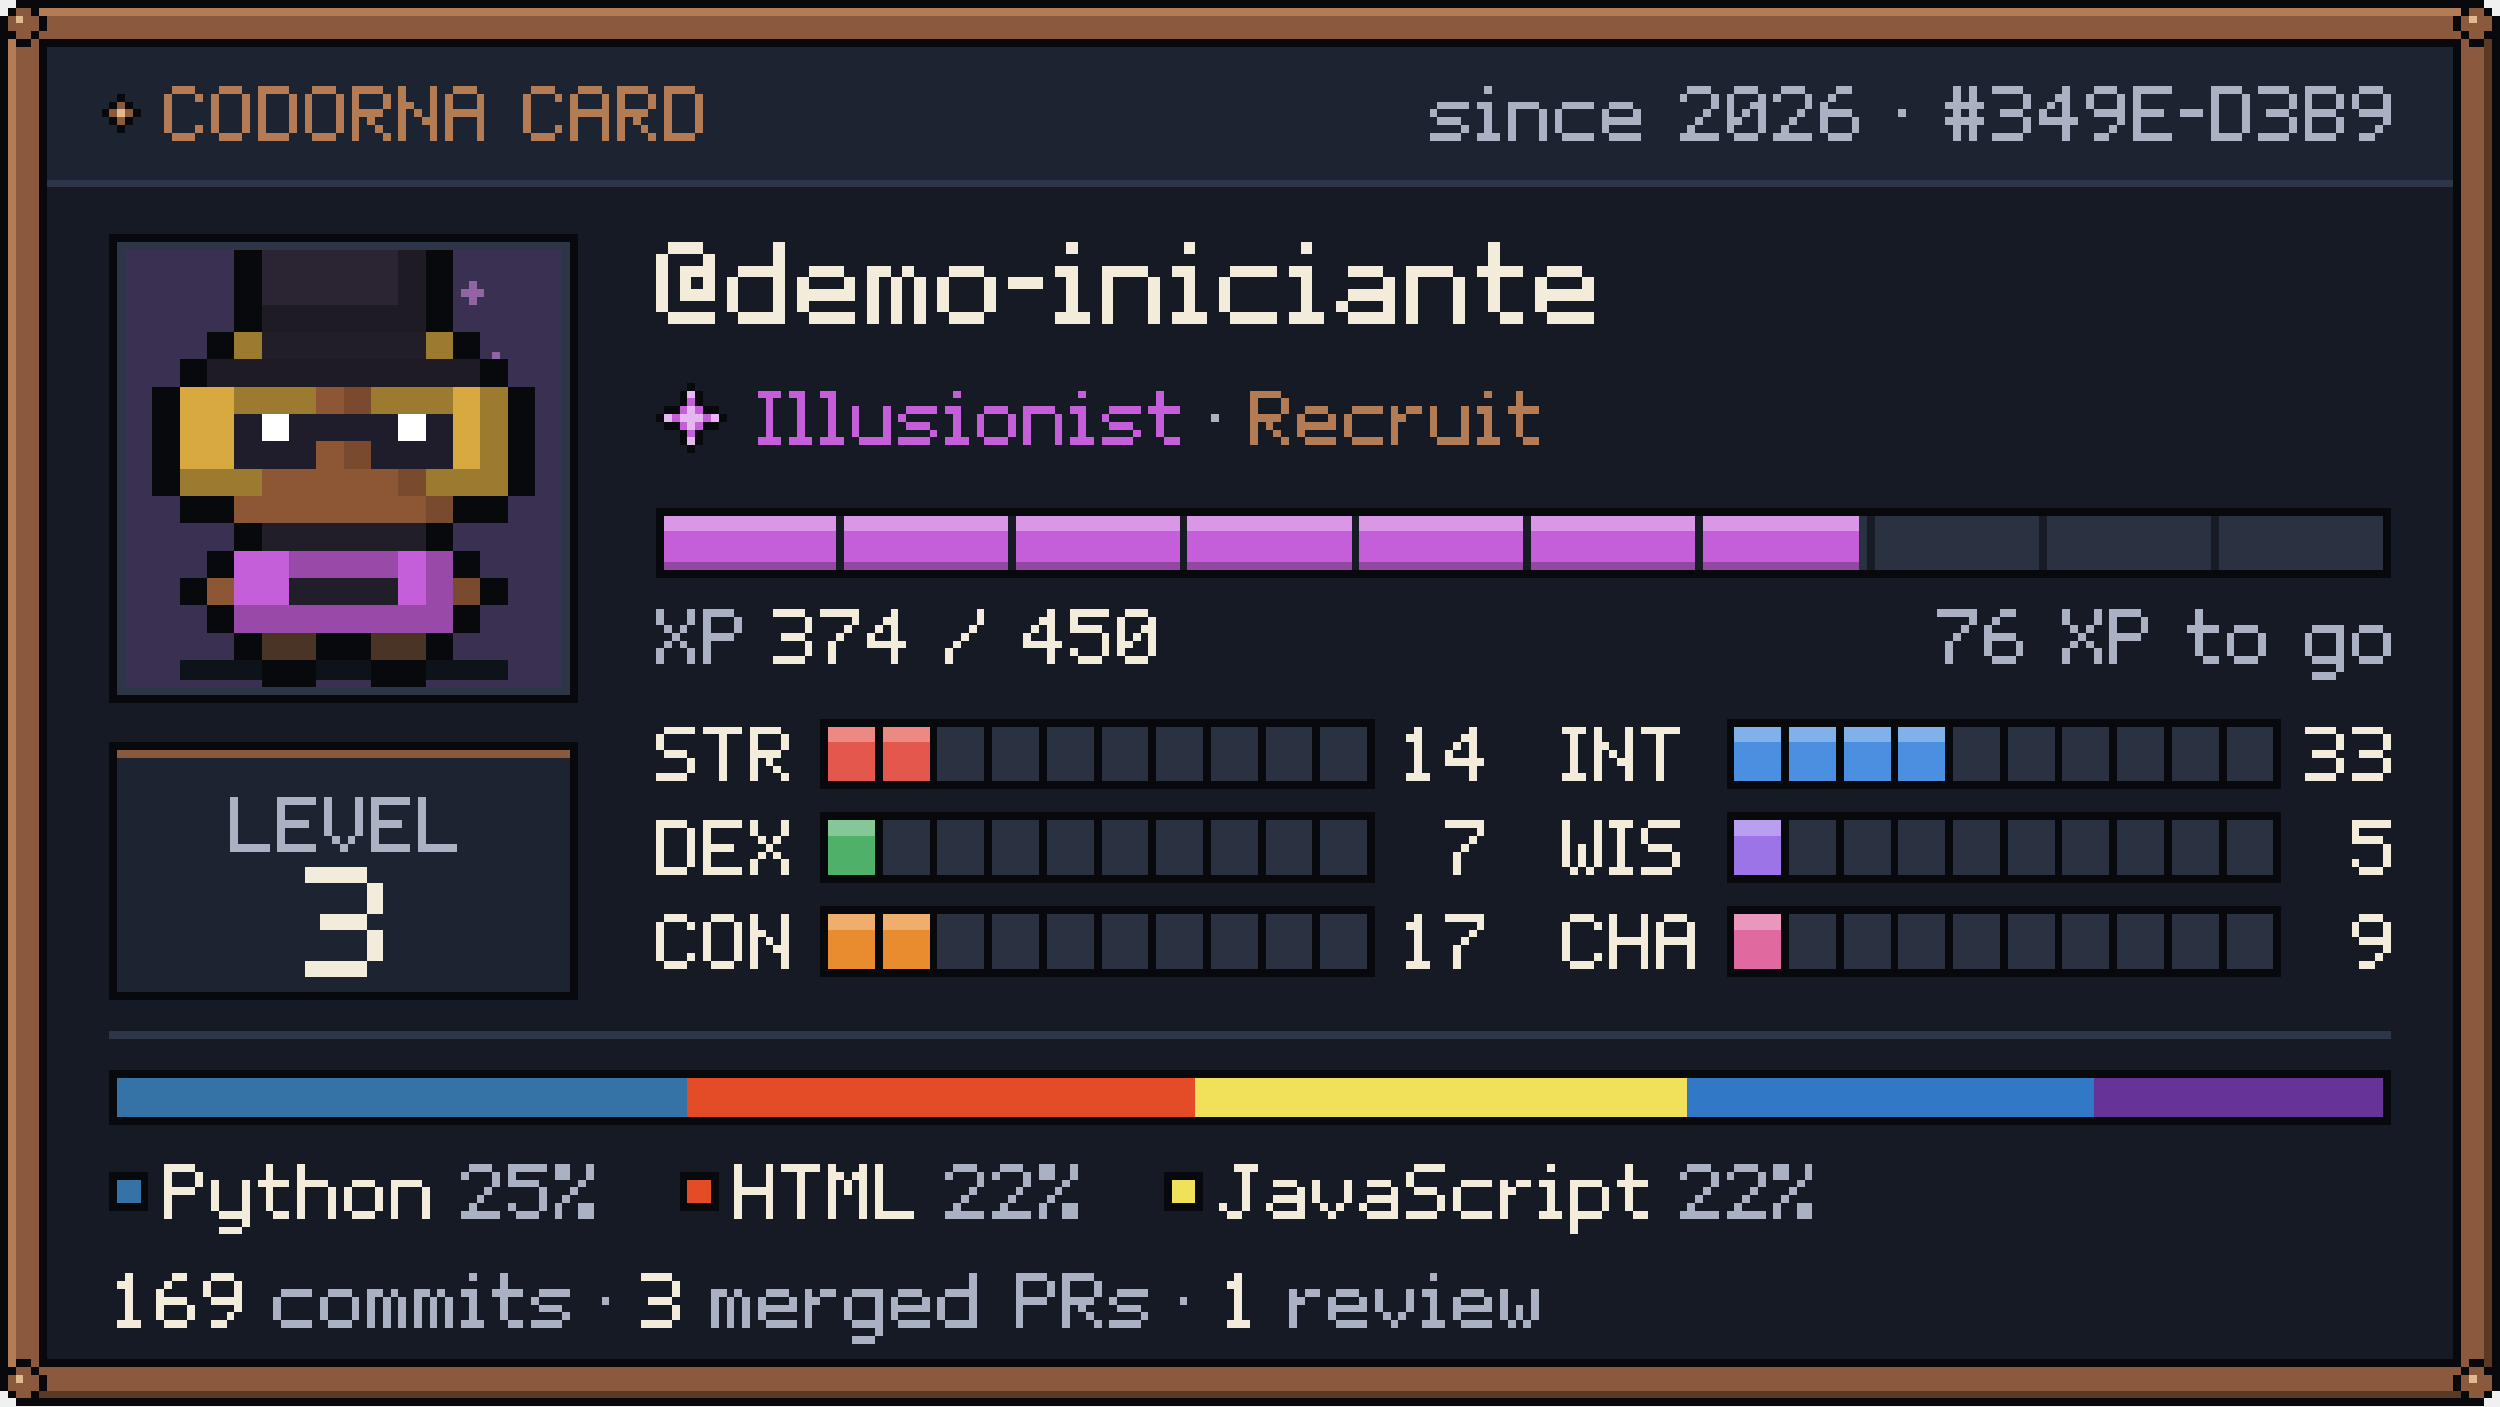
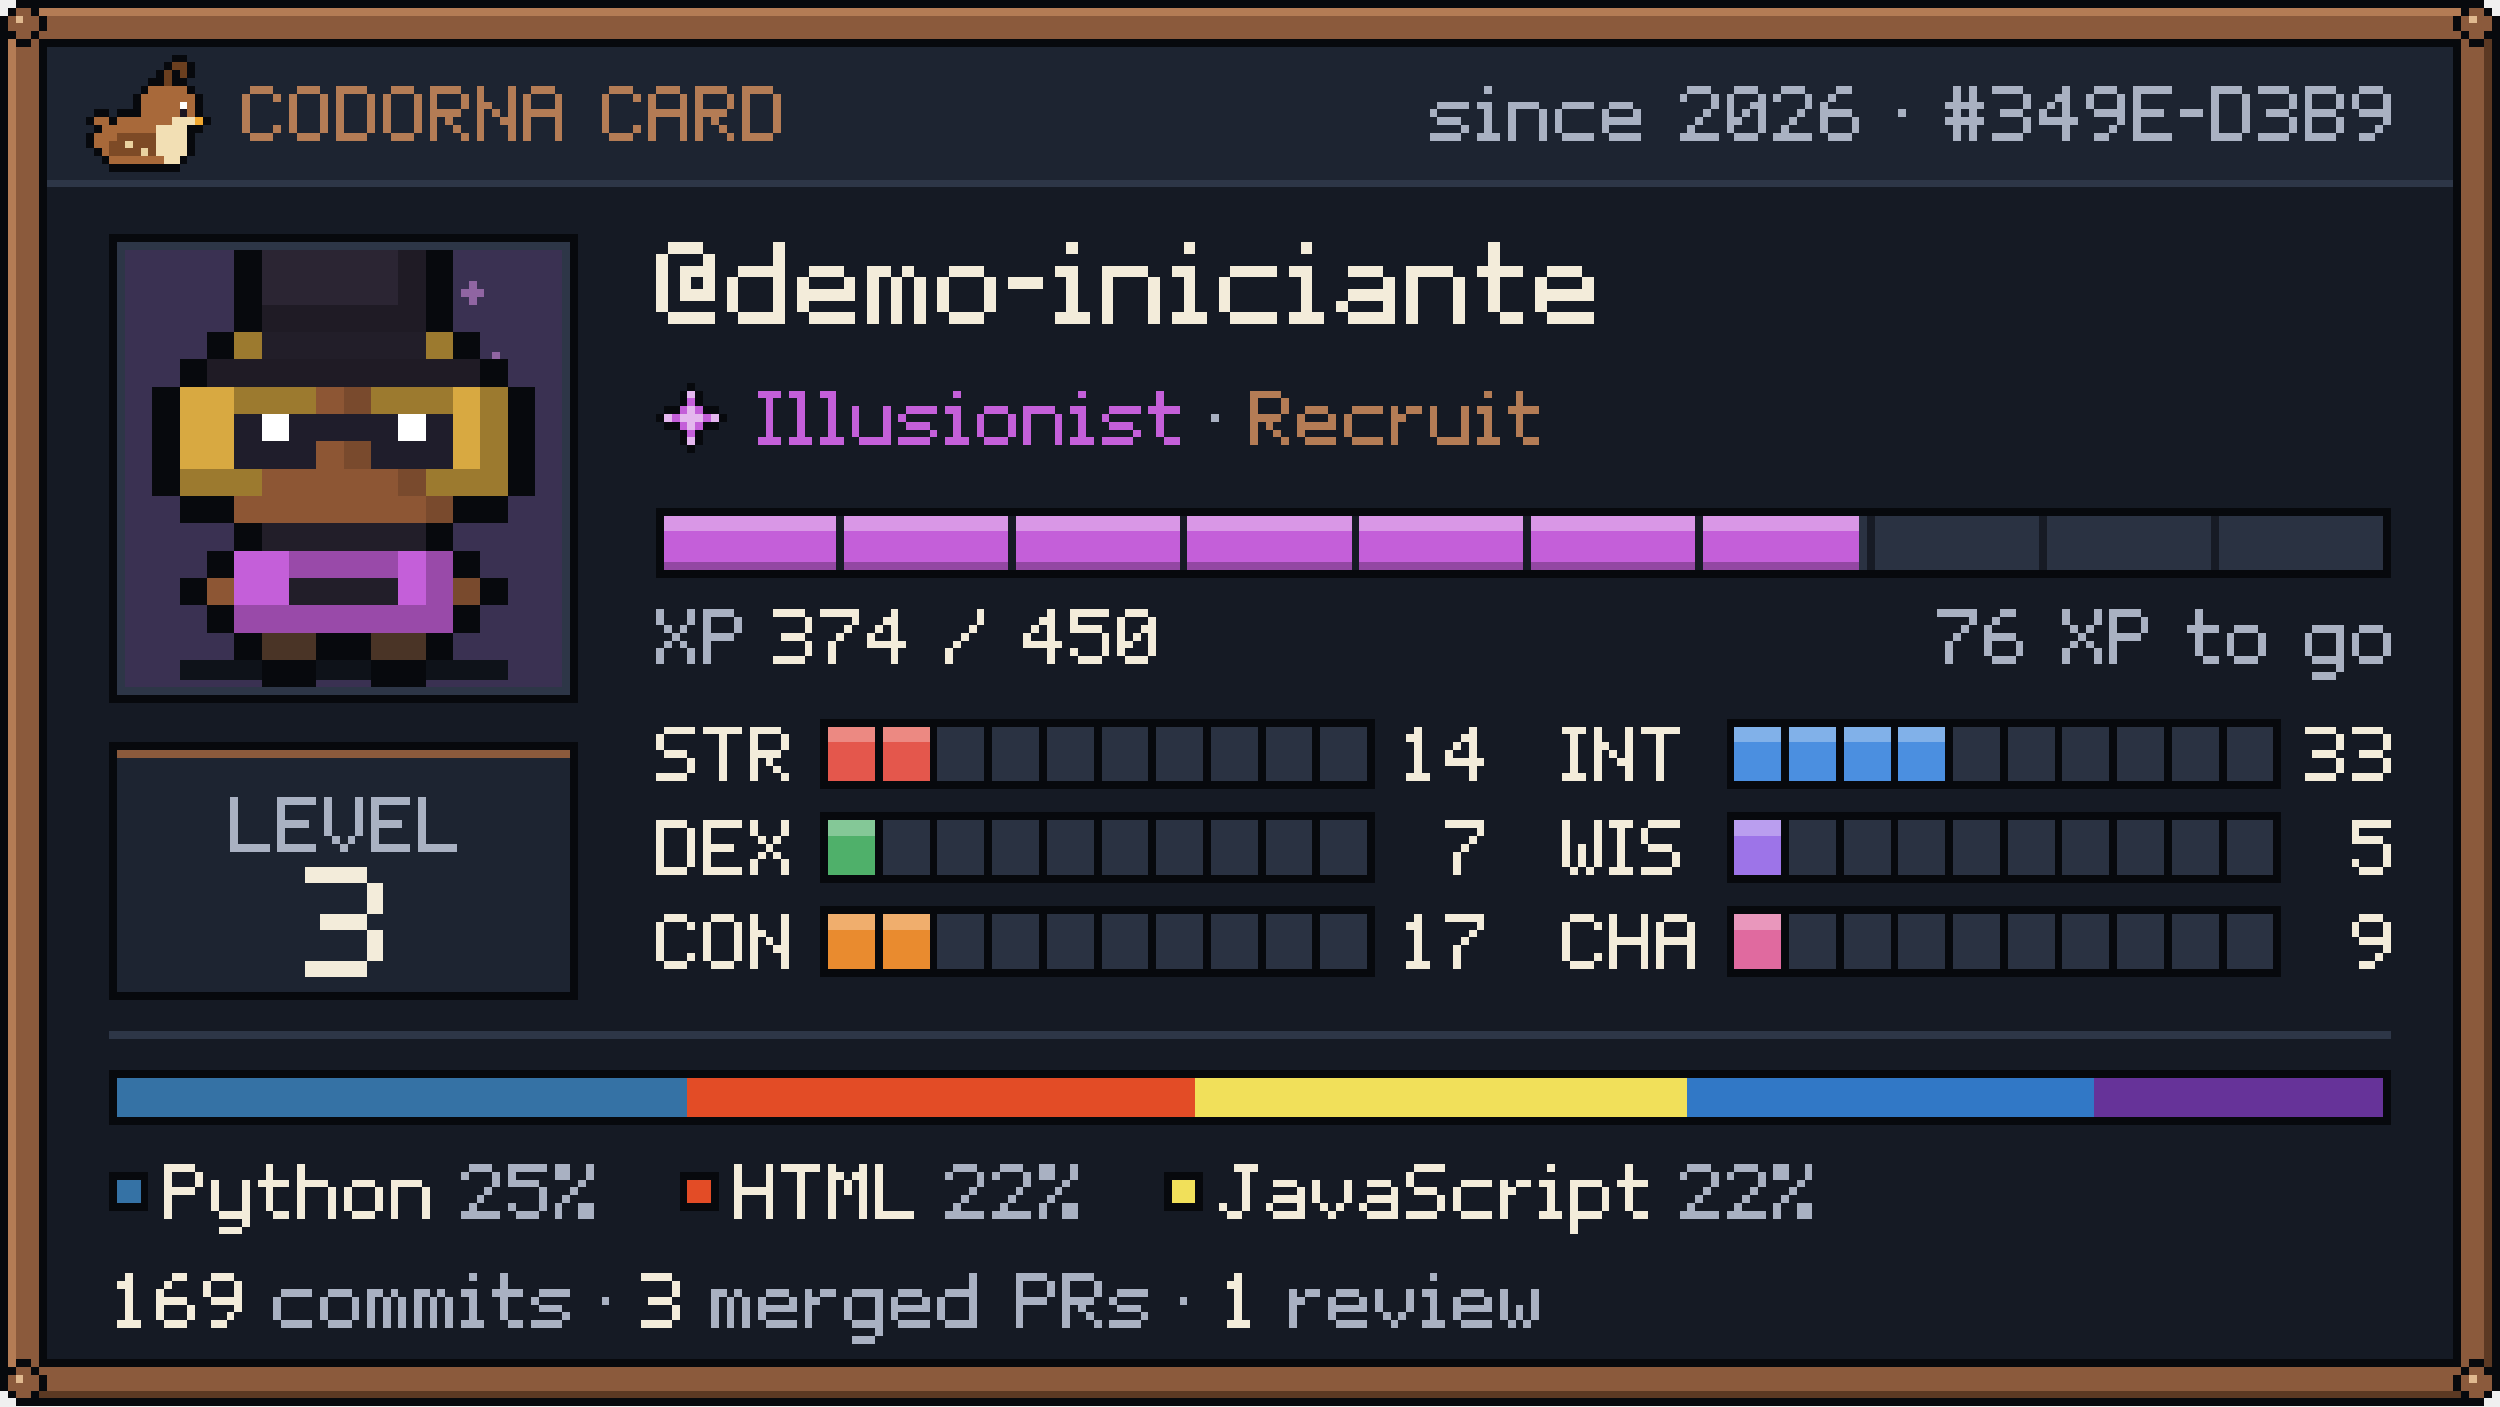
<svg xmlns="http://www.w3.org/2000/svg" width="640" height="360" viewBox="0 0 640 360" role="img" aria-labelledby="gc-title gc-desc" shape-rendering="crispEdges">
  <defs>
    <path id="g43" d="M1 0h3v1h-3zM0 1h1v5h-1zM4 1h1v1h-1zM4 5h1v1h-1zM1 6h3v1h-3z" />
    <path id="g4f" d="M1 0h3v1h-3zM0 1h1v5h-1zM4 1h1v5h-1zM1 6h3v1h-3z" />
    <path id="g44" d="M0 0h4v1h-4zM0 1h1v6h-1zM4 1h1v5h-1zM1 6h3v1h-3z" />
    <path id="g52" d="M0 0h4v1h-4zM0 1h1v6h-1zM4 1h1v2h-1zM1 3h3v1h-3zM2 4h1v1h-1zM3 5h1v1h-1zM4 6h1v1h-1z" />
    <path id="g4e" d="M0 0h1v7h-1zM4 0h1v7h-1zM1 2h1v1h-1zM2 3h1v1h-1zM3 4h1v1h-1z" />
    <path id="g41" d="M1 0h3v1h-3zM0 1h1v6h-1zM4 1h1v6h-1zM1 3h3v1h-3z" />
    <path id="g73" d="M1 2h4v1h-4zM0 3h1v1h-1zM1 4h3v1h-3zM4 5h1v1h-1zM0 6h4v1h-4z" />
    <path id="g69" d="M1 0h1v1h-1zM0 2h2v1h-2zM1 3h1v4h-1zM0 6h1v1h-1zM2 6h1v1h-1z" />
    <path id="g6e" d="M0 2h4v1h-4zM0 3h1v4h-1zM4 3h1v4h-1z" />
    <path id="g63" d="M1 2h4v1h-4zM0 3h1v3h-1zM1 6h4v1h-4z" />
    <path id="g65" d="M1 2h3v1h-3zM0 3h1v3h-1zM4 3h1v2h-1zM1 4h3v1h-3zM1 6h4v1h-4z" />
    <path id="g32" d="M1 0h3v1h-3zM0 1h1v1h-1zM4 1h1v2h-1zM3 3h1v1h-1zM2 4h1v1h-1zM1 5h1v2h-1zM0 6h1v1h-1zM2 6h3v1h-3z" />
    <path id="g30" d="M1 0h3v1h-3zM0 1h1v5h-1zM4 1h1v5h-1zM3 2h1v1h-1zM2 3h1v1h-1zM1 4h1v1h-1zM1 6h3v1h-3z" />
    <path id="g36" d="M2 0h2v1h-2zM1 1h1v1h-1zM0 2h1v4h-1zM1 3h3v1h-3zM4 4h1v2h-1zM1 6h3v1h-3z" />
    <path id="gb7" d="M0 3h1v1h-1z" />
    <path id="g23" d="M1 0h1v7h-1zM3 0h1v7h-1zM0 2h1v1h-1zM2 2h1v1h-1zM4 2h1v1h-1zM0 4h1v1h-1zM2 4h1v1h-1zM4 4h1v1h-1z" />
    <path id="g33" d="M0 0h4v1h-4zM4 1h1v2h-1zM1 3h3v1h-3zM4 4h1v2h-1zM0 6h4v1h-4z" />
    <path id="g34" d="M3 0h1v7h-1zM2 1h1v1h-1zM1 2h1v1h-1zM0 3h1v2h-1zM1 4h2v1h-2zM4 4h1v1h-1z" />
    <path id="g39" d="M1 0h3v1h-3zM0 1h1v2h-1zM4 1h1v4h-1zM1 3h3v1h-3zM3 5h1v1h-1zM1 6h2v1h-2z" />
    <path id="g45" d="M0 0h5v1h-5zM0 1h1v6h-1zM1 3h3v1h-3zM1 6h4v1h-4z" />
    <path id="g2d" d="M0 3h3v1h-3z" />
    <path id="g42" d="M0 0h4v1h-4zM0 1h1v6h-1zM4 1h1v2h-1zM1 3h3v1h-3zM4 4h1v2h-1zM1 6h3v1h-3z" />
    <path id="g4c" d="M0 0h1v7h-1zM1 6h4v1h-4z" />
    <path id="g56" d="M0 0h1v5h-1zM4 0h1v5h-1zM1 5h1v1h-1zM3 5h1v1h-1zM2 6h1v1h-1z" />
    <path id="g40" d="M1 0h3v1h-3zM0 1h1v5h-1zM4 1h1v4h-1zM2 2h2v1h-2zM2 3h1v2h-1zM3 4h1v1h-1zM1 6h4v1h-4z" />
    <path id="g64" d="M4 0h1v7h-1zM1 2h3v1h-3zM0 3h1v3h-1zM1 6h3v1h-3z" />
    <path id="g6d" d="M0 2h2v1h-2zM3 2h1v1h-1zM0 3h1v4h-1zM2 3h1v4h-1zM4 3h1v4h-1z" />
    <path id="g6f" d="M1 2h3v1h-3zM0 3h1v3h-1zM4 3h1v3h-1zM1 6h3v1h-3z" />
    <path id="g61" d="M1 2h3v1h-3zM4 3h1v4h-1zM1 4h3v1h-3zM0 5h1v1h-1zM1 6h3v1h-3z" />
    <path id="g74" d="M1 0h1v6h-1zM0 2h1v1h-1zM2 2h2v1h-2zM2 6h2v1h-2z" />
    <path id="g49" d="M0 0h3v1h-3zM1 1h1v6h-1zM0 6h1v1h-1zM2 6h1v1h-1z" />
    <path id="g6c" d="M0 0h2v1h-2zM1 1h1v6h-1zM0 6h1v1h-1zM2 6h1v1h-1z" />
    <path id="g75" d="M0 2h1v4h-1zM4 2h1v5h-1zM1 6h3v1h-3z" />
    <path id="g72" d="M0 2h1v5h-1zM2 2h2v1h-2zM1 3h1v1h-1z" />
    <path id="g58" d="M0 0h1v2h-1zM4 0h1v2h-1zM1 2h1v1h-1zM3 2h1v1h-1zM2 3h1v1h-1zM1 4h1v1h-1zM3 4h1v1h-1zM0 5h1v2h-1zM4 5h1v2h-1z" />
    <path id="g50" d="M0 0h4v1h-4zM0 1h1v6h-1zM4 1h1v2h-1zM1 3h3v1h-3z" />
    <path id="g37" d="M0 0h5v1h-5zM4 1h1v1h-1zM3 2h1v1h-1zM2 3h1v1h-1zM1 4h1v3h-1z" />
    <path id="g2f" d="M4 0h1v2h-1zM3 2h1v1h-1zM2 3h1v1h-1zM1 4h1v1h-1zM0 5h1v2h-1z" />
    <path id="g35" d="M0 0h5v1h-5zM0 1h1v2h-1zM1 2h3v1h-3zM4 3h1v3h-1zM0 5h1v1h-1zM1 6h3v1h-3z" />
    <path id="g67" d="M1 2h4v1h-4zM0 3h1v3h-1zM4 3h1v5h-1zM1 6h3v1h-3zM1 8h3v1h-3z" />
    <path id="g53" d="M1 0h4v1h-4zM0 1h1v2h-1zM1 3h3v1h-3zM4 4h1v2h-1zM0 6h4v1h-4z" />
    <path id="g54" d="M0 0h5v1h-5zM2 1h1v6h-1z" />
    <path id="g31" d="M2 0h1v7h-1zM1 1h1v1h-1zM1 6h1v1h-1zM3 6h1v1h-1z" />
    <path id="g57" d="M0 0h1v6h-1zM4 0h1v6h-1zM2 3h1v3h-1zM1 6h1v1h-1zM3 6h1v1h-1z" />
    <path id="g48" d="M0 0h1v7h-1zM4 0h1v7h-1zM1 3h3v1h-3z" />
    <path id="g79" d="M0 2h1v4h-1zM4 2h1v6h-1zM1 6h3v1h-3zM1 8h3v1h-3z" />
    <path id="g68" d="M0 0h1v7h-1zM1 2h3v1h-3zM4 3h1v4h-1z" />
    <path id="g25" d="M0 0h2v2h-2zM4 0h1v2h-1zM3 2h1v1h-1zM2 3h1v1h-1zM1 4h1v1h-1zM0 5h1v2h-1zM3 5h2v2h-2z" />
    <path id="g4d" d="M0 0h1v7h-1zM4 0h1v7h-1zM1 1h1v1h-1zM3 1h1v1h-1zM2 2h1v2h-1z" />
    <path id="g4a" d="M2 0h3v1h-3zM3 1h1v5h-1zM0 5h1v1h-1zM1 6h2v1h-2z" />
    <path id="g76" d="M0 2h1v3h-1zM4 2h1v3h-1zM1 5h1v1h-1zM3 5h1v1h-1zM2 6h1v1h-1z" />
    <path id="g70" d="M0 2h4v1h-4zM0 3h1v6h-1zM4 3h1v3h-1zM1 6h3v1h-3z" />
    <path id="g77" d="M0 2h1v4h-1zM4 2h1v4h-1zM2 4h1v2h-1zM1 6h1v1h-1zM3 6h1v1h-1z" />
  </defs>
  <path fill="#07090d" d="M4 0h632v2h2v2h2v352h-2v2h-2v2h-632v-2h-2v-2h-2v-352h2v-2h2z" />
  <path fill="#8b5a3c" d="M6 2h628v2h2v2h2v348h-2v2h-2v2h-628v-2h-2v-2h-2v-348h2v-2h2z" />
  <rect x="8" y="2" width="624" height="2" fill="#b47c55" />
  <rect x="2" y="8" width="2" height="344" fill="#b47c55" />
  <rect x="8" y="356" width="624" height="2" fill="#5c3923" />
  <rect x="636" y="8" width="2" height="344" fill="#5c3923" />
  <rect x="10" y="10" width="620" height="340" fill="#07090d" />
  <rect x="12" y="12" width="616" height="336" fill="#151a24" />
  <path fill="#07090d" d="M4 0h4v2h-4zM2 2h2v2h-2zM8 2h2v2h-2zM0 4h2v4h-2zM10 4h2v4h-2zM2 8h2v2h-2zM8 8h2v2h-2zM4 10h4v2h-4z" />
  <path fill="#8b5a3c" d="M4 2h4v2h-4zM2 4h2v4h-2zM6 4h4v4h-4zM4 6h2v4h-2zM6 8h2v2h-2z" />
  <path fill="#e0b98f" d="M4 4h2v2h-2z" />
  <path fill="#07090d" d="M632 0h4v2h-4zM630 2h2v2h-2zM636 2h2v2h-2zM628 4h2v4h-2zM638 4h2v4h-2zM630 8h2v2h-2zM636 8h2v2h-2zM632 10h4v2h-4z" />
  <path fill="#8b5a3c" d="M632 2h4v2h-4zM630 4h2v4h-2zM634 4h4v4h-4zM632 6h2v4h-2zM634 8h2v2h-2z" />
  <path fill="#e0b98f" d="M632 4h2v2h-2z" />
  <path fill="#07090d" d="M4 348h4v2h-4zM2 350h2v2h-2zM8 350h2v2h-2zM0 352h2v4h-2zM10 352h2v4h-2zM2 356h2v2h-2zM8 356h2v2h-2zM4 358h4v2h-4z" />
  <path fill="#8b5a3c" d="M4 350h4v2h-4zM2 352h2v4h-2zM6 352h4v4h-4zM4 354h2v4h-2zM6 356h2v2h-2z" />
  <path fill="#e0b98f" d="M4 352h2v2h-2z" />
  <path fill="#07090d" d="M632 348h4v2h-4zM630 350h2v2h-2zM636 350h2v2h-2zM628 352h2v4h-2zM638 352h2v4h-2zM630 356h2v2h-2zM636 356h2v2h-2zM632 358h4v2h-4z" />
  <path fill="#8b5a3c" d="M632 350h4v2h-4zM630 352h2v4h-2zM634 352h4v4h-4zM632 354h2v4h-2zM634 356h2v2h-2z" />
  <path fill="#e0b98f" d="M632 352h2v2h-2z" />
  <rect x="12" y="12" width="616" height="34" fill="#1d2431" />
  <rect x="12" y="46" width="616" height="2" fill="#2d3647" />
-   <path fill="#07090d" d="M30 24h2v2h-2zM28 26h2v2h-2zM32 26h2v2h-2zM26 28h2v2h-2zM34 28h2v2h-2zM28 30h2v2h-2zM32 30h2v2h-2zM30 32h2v2h-2z" />
-   <path fill="#8b5a3c" d="M30 26h2v2h-2zM28 28h2v2h-2zM32 28h2v2h-2zM30 30h2v2h-2z" />
-   <path fill="#e0b98f" d="M30 28h2v2h-2z" />
-   <g fill="#b47c55" transform="translate(42 22) scale(2)">
+   <path fill="#07090d" d="M44 14h4v2h-4zM42 16h2v2h-2zM48 16h2v4h-2zM40 18h2v4h-2zM44 18h2v4h-2zM38 20h2v2h-2zM46 20h2v2h-2zM36 22h2v2h-2zM48 22h2v2h-2zM34 24h2v6h-2zM50 24h2v6h-2zM24 28h4v2h-4zM30 28h4v2h-4zM22 30h2v2h-2zM28 30h2v2h-2zM52 30h2v2h-2zM24 32h2v2h-2zM48 32h4v2h-4zM22 34h2v4h-2zM48 34h2v6h-2zM24 38h2v2h-2zM26 40h2v2h-2zM46 40h2v2h-2zM28 42h18v2h-18z" />
+   <path fill="#a8693a" d="M38 22h10v4h-10zM36 24h2v10h-2zM48 24h2v6h-2zM38 26h8v4h-8zM24 30h4v2h-4zM30 30h6v4h-6zM38 30h6v2h-6zM26 32h4v4h-4zM38 32h2v2h-2zM24 34h2v4h-2zM26 36h2v4h-2zM28 40h14v2h-14z" />
+   <path fill="#7d4a26" d="M30 34h10v2h-10zM28 36h4v4h-4zM34 36h6v2h-6zM32 38h4v2h-4zM38 38h2v2h-2z" />
+   <path fill="#f2dfb4" d="M44 30h6v2h-6zM40 32h8v8h-8zM42 40h4v2h-4z" />
+   <path fill="#ead2a0" d="M32 36h2v2h-2zM36 38h2v2h-2z" />
+   <path fill="#1b1420" d="M46 28h2v2h-2z" />
+   <path fill="#ffffff" d="M46 26h2v2h-2z" />
+   <path fill="#f0a830" d="M50 30h2v2h-2z" />
+   <path fill="#6b3f1f" d="M44 16h4v2h-4zM42 18h2v4h-2zM46 18h2v2h-2z" />
+   <g fill="#b47c55" transform="translate(62 22) scale(2)">
    <use href="#g43" />
    <use href="#g4f" x="6" />
    <use href="#g44" x="12" />
    <use href="#g4f" x="18" />
    <use href="#g52" x="24" />
    <use href="#g4e" x="30" />
    <use href="#g41" x="36" />
    <use href="#g43" x="46" />
    <use href="#g41" x="52" />
    <use href="#g52" x="58" />
    <use href="#g44" x="64" />
  </g>
  <g fill="#a9b1c2" transform="translate(366 22) scale(2)">
    <use href="#g73" />
    <use href="#g69" x="6" />
    <use href="#g6e" x="10" />
    <use href="#g63" x="16" />
    <use href="#g65" x="22" />
    <use href="#g32" x="32" />
    <use href="#g30" x="38" />
    <use href="#g32" x="44" />
    <use href="#g36" x="50" />
    <use href="#gb7" x="60" />
    <use href="#g23" x="66" />
    <use href="#g33" x="72" />
    <use href="#g34" x="78" />
    <use href="#g39" x="84" />
    <use href="#g45" x="90" />
    <use href="#g2d" x="96" />
    <use href="#g44" x="100" />
    <use href="#g33" x="106" />
    <use href="#g42" x="112" />
    <use href="#g39" x="118" />
  </g>
  <rect x="28" y="60" width="120" height="120" fill="#07090d" />
  <rect x="30" y="62" width="116" height="116" fill="#2d3647" />
  <rect x="32" y="64" width="112" height="112" fill="#3a3152" />
  <path fill="#9065a2" d="M56 112h2v6h-2zM54 114h6v2h-6zM126 90h2v6h-2zM124 92h6v2h-6zM56 126h2v6h-2zM54 128h6v2h-6zM58 110h2v6h-2zM56 112h6v2h-6zM120 72h2v6h-2zM118 74h6v2h-6z" />
  <rect x="46" y="169" width="84" height="5" fill="#0e1219" />
  <path fill="#07090d" d="M60 64h7v21h-7zM109 64h7v21h-7zM53 85h7v7h-7zM116 85h7v7h-7zM46 92h7v7h-7zM123 92h7v7h-7zM39 99h7v28h-7zM130 99h7v28h-7zM46 127h14v7h-14zM116 127h14v7h-14zM60 134h7v7h-7zM109 134h7v7h-7zM53 141h7v7h-7zM116 141h7v7h-7zM46 148h7v7h-7zM123 148h7v7h-7zM53 155h7v7h-7zM116 155h7v7h-7zM60 162h7v7h-7zM81 162h14v7h-14zM109 162h7v7h-7zM67 169h14v7h-14zM95 169h14v7h-14z" />
  <path fill="#2b2533" d="M67 64h35v14h-35z" />
  <path fill="#1f1b25" d="M102 64h7v21h-7zM67 78h35v7h-35zM53 92h70v7h-70z" />
  <path fill="#9c7a2f" d="M60 85h7v7h-7zM109 85h7v7h-7zM60 99h21v7h-21zM95 99h21v7h-21zM123 99h7v28h-7zM46 120h21v7h-21zM109 120h14v7h-14z" />
  <path fill="#221e29" d="M67 85h42v7h-42zM67 134h42v7h-42zM74 148h28v7h-28z" />
  <path fill="#d8a941" d="M46 99h14v21h-14zM116 99h7v21h-7z" />
  <path fill="#8d5634" d="M81 99h7v7h-7zM81 113h7v21h-7zM67 120h14v14h-14zM88 120h14v14h-14zM60 127h7v7h-7zM102 127h7v7h-7zM53 148h7v7h-7z" />
  <path fill="#794a2d" d="M88 99h7v7h-7zM88 113h7v7h-7zM102 120h7v7h-7zM109 127h7v7h-7zM116 148h7v7h-7z" />
  <path fill="#1f1d2b" d="M60 106h7v14h-7zM74 106h28v7h-28zM109 106h7v14h-7zM67 113h14v7h-14zM95 113h14v7h-14z" />
  <path fill="#ffffff" d="M67 106h7v7h-7zM102 106h7v7h-7z" />
  <path fill="#c45fd9" d="M60 141h14v14h-14zM102 141h7v14h-7z" />
  <path fill="#994aa9" d="M74 141h28v7h-28zM109 141h7v21h-7zM60 155h49v7h-49z" />
  <path fill="#4a3426" d="M67 162h14v7h-14zM95 162h14v7h-14z" />
  <rect x="28" y="190" width="120" height="66" fill="#07090d" />
  <rect x="30" y="192" width="116" height="62" fill="#1d2431" />
  <rect x="30" y="192" width="116" height="2" fill="#8b5a3c" />
  <g fill="#a9b1c2" transform="translate(59 204) scale(2)">
    <use href="#g4c" />
    <use href="#g45" x="6" />
    <use href="#g56" x="12" />
    <use href="#g45" x="18" />
    <use href="#g4c" x="24" />
  </g>
  <g fill="#f3ecda" transform="translate(78 222) scale(4)">
    <use href="#g33" />
  </g>
  <g fill="#f3ecda" transform="translate(168 62) scale(3)">
    <use href="#g40" />
    <use href="#g64" x="6" />
    <use href="#g65" x="12" />
    <use href="#g6d" x="18" />
    <use href="#g6f" x="24" />
    <use href="#g2d" x="30" />
    <use href="#g69" x="34" />
    <use href="#g6e" x="38" />
    <use href="#g69" x="44" />
    <use href="#g63" x="48" />
    <use href="#g69" x="54" />
    <use href="#g61" x="58" />
    <use href="#g6e" x="64" />
    <use href="#g74" x="70" />
    <use href="#g65" x="75" />
  </g>
  <path fill="#07090d" d="M176 98h2v2h-2zM174 100h2v4h-2zM178 100h2v4h-2zM170 104h4v2h-4zM180 104h4v2h-4zM168 106h2v2h-2zM184 106h2v2h-2zM170 108h4v2h-4zM180 108h4v2h-4zM174 110h2v4h-2zM178 110h2v4h-2zM176 114h2v2h-2z" />
  <path fill="#c45fd9" d="M176 102h2v2h-2zM174 104h2v2h-2zM178 104h2v2h-2zM172 106h2v2h-2zM180 106h2v2h-2zM174 108h2v2h-2zM178 108h2v2h-2zM176 110h2v2h-2z" />
  <path fill="#e4b7ee" d="M176 100h2v2h-2zM176 104h2v6h-2zM170 106h2v2h-2zM174 106h2v2h-2zM178 106h2v2h-2zM182 106h2v2h-2zM176 112h2v2h-2z" />
  <g fill="#c45fd9" transform="translate(194 100) scale(2)">
    <use href="#g49" />
    <use href="#g6c" x="4" />
    <use href="#g6c" x="8" />
    <use href="#g75" x="12" />
    <use href="#g73" x="18" />
    <use href="#g69" x="24" />
    <use href="#g6f" x="28" />
    <use href="#g6e" x="34" />
    <use href="#g69" x="40" />
    <use href="#g73" x="44" />
    <use href="#g74" x="50" />
  </g>
  <g fill="#a9b1c2" transform="translate(302 100) scale(2)">
    <use href="#gb7" x="4" />
  </g>
  <g fill="#b47c55" transform="translate(320 100) scale(2)">
    <use href="#g52" />
    <use href="#g65" x="6" />
    <use href="#g63" x="12" />
    <use href="#g72" x="18" />
    <use href="#g75" x="23" />
    <use href="#g69" x="29" />
    <use href="#g74" x="33" />
  </g>
  <rect x="168" y="130" width="444" height="18" fill="#07090d" />
  <rect x="170" y="132" width="440" height="14" fill="#2a3242" />
  <rect x="170" y="132" width="306" height="14" fill="#c45fd9" />
  <rect x="170" y="132" width="306" height="4" fill="#d997e6" />
  <rect x="170" y="144" width="306" height="2" fill="#9347a3" />
  <path fill="#171b25" d="M214 132h2v14h-2zM258 132h2v14h-2zM302 132h2v14h-2zM346 132h2v14h-2zM390 132h2v14h-2zM434 132h2v14h-2zM478 132h2v14h-2zM522 132h2v14h-2zM566 132h2v14h-2z" />
  <g fill="#a9b1c2" transform="translate(168 156) scale(2)">
    <use href="#g58" />
    <use href="#g50" x="6" />
  </g>
  <g fill="#f3ecda" transform="translate(198 156) scale(2)">
    <use href="#g33" />
    <use href="#g37" x="6" />
    <use href="#g34" x="12" />
    <use href="#g2f" x="22" />
    <use href="#g34" x="32" />
    <use href="#g35" x="38" />
    <use href="#g30" x="44" />
  </g>
  <g fill="#a9b1c2" transform="translate(496 156) scale(2)">
    <use href="#g37" />
    <use href="#g36" x="6" />
    <use href="#g58" x="16" />
    <use href="#g50" x="22" />
    <use href="#g74" x="32" />
    <use href="#g6f" x="37" />
    <use href="#g67" x="47" />
    <use href="#g6f" x="53" />
  </g>
  <g fill="#f3ecda" transform="translate(168 186) scale(2)">
    <use href="#g53" />
    <use href="#g54" x="6" />
    <use href="#g52" x="12" />
  </g>
  <rect x="210" y="184" width="142" height="18" fill="#07090d" />
  <path fill="#2a3242" d="M240 186h12v14h-12zM254 186h12v14h-12zM268 186h12v14h-12zM282 186h12v14h-12zM296 186h12v14h-12zM310 186h12v14h-12zM324 186h12v14h-12zM338 186h12v14h-12z" />
  <path fill="#e4574c" d="M212 186h12v14h-12zM226 186h12v14h-12z" />
  <path fill="#ec8982" d="M212 186h12v4h-12zM226 186h12v4h-12z" />
  <g fill="#f3ecda" transform="translate(358 186) scale(2)">
    <use href="#g31" />
    <use href="#g34" x="6" />
  </g>
  <g fill="#f3ecda" transform="translate(400 186) scale(2)">
    <use href="#g49" />
    <use href="#g4e" x="4" />
    <use href="#g54" x="10" />
  </g>
  <rect x="442" y="184" width="142" height="18" fill="#07090d" />
  <path fill="#2a3242" d="M500 186h12v14h-12zM514 186h12v14h-12zM528 186h12v14h-12zM542 186h12v14h-12zM556 186h12v14h-12zM570 186h12v14h-12z" />
  <path fill="#4b8fe0" d="M444 186h12v14h-12zM458 186h12v14h-12zM472 186h12v14h-12zM486 186h12v14h-12z" />
  <path fill="#81b1e9" d="M444 186h12v4h-12zM458 186h12v4h-12zM472 186h12v4h-12zM486 186h12v4h-12z" />
  <g fill="#f3ecda" transform="translate(590 186) scale(2)">
    <use href="#g33" />
    <use href="#g33" x="6" />
  </g>
  <g fill="#f3ecda" transform="translate(168 210) scale(2)">
    <use href="#g44" />
    <use href="#g45" x="6" />
    <use href="#g58" x="12" />
  </g>
  <rect x="210" y="208" width="142" height="18" fill="#07090d" />
  <path fill="#2a3242" d="M226 210h12v14h-12zM240 210h12v14h-12zM254 210h12v14h-12zM268 210h12v14h-12zM282 210h12v14h-12zM296 210h12v14h-12zM310 210h12v14h-12zM324 210h12v14h-12zM338 210h12v14h-12z" />
  <path fill="#4fb06a" d="M212 210h12v14h-12z" />
  <path fill="#84c897" d="M212 210h12v4h-12z" />
  <g fill="#f3ecda" transform="translate(370 210) scale(2)">
    <use href="#g37" />
  </g>
  <g fill="#f3ecda" transform="translate(400 210) scale(2)">
    <use href="#g57" />
    <use href="#g49" x="6" />
    <use href="#g53" x="10" />
  </g>
  <rect x="442" y="208" width="142" height="18" fill="#07090d" />
  <path fill="#2a3242" d="M458 210h12v14h-12zM472 210h12v14h-12zM486 210h12v14h-12zM500 210h12v14h-12zM514 210h12v14h-12zM528 210h12v14h-12zM542 210h12v14h-12zM556 210h12v14h-12zM570 210h12v14h-12z" />
  <path fill="#9d74e8" d="M444 210h12v14h-12z" />
  <path fill="#ba9eef" d="M444 210h12v4h-12z" />
  <g fill="#f3ecda" transform="translate(602 210) scale(2)">
    <use href="#g35" />
  </g>
  <g fill="#f3ecda" transform="translate(168 234) scale(2)">
    <use href="#g43" />
    <use href="#g4f" x="6" />
    <use href="#g4e" x="12" />
  </g>
  <rect x="210" y="232" width="142" height="18" fill="#07090d" />
  <path fill="#2a3242" d="M240 234h12v14h-12zM254 234h12v14h-12zM268 234h12v14h-12zM282 234h12v14h-12zM296 234h12v14h-12zM310 234h12v14h-12zM324 234h12v14h-12zM338 234h12v14h-12z" />
  <path fill="#e98b2f" d="M212 234h12v14h-12zM226 234h12v14h-12z" />
  <path fill="#f0ae6d" d="M212 234h12v4h-12zM226 234h12v4h-12z" />
  <g fill="#f3ecda" transform="translate(358 234) scale(2)">
    <use href="#g31" />
    <use href="#g37" x="6" />
  </g>
  <g fill="#f3ecda" transform="translate(400 234) scale(2)">
    <use href="#g43" />
    <use href="#g48" x="6" />
    <use href="#g41" x="12" />
  </g>
  <rect x="442" y="232" width="142" height="18" fill="#07090d" />
  <path fill="#2a3242" d="M458 234h12v14h-12zM472 234h12v14h-12zM486 234h12v14h-12zM500 234h12v14h-12zM514 234h12v14h-12zM528 234h12v14h-12zM542 234h12v14h-12zM556 234h12v14h-12zM570 234h12v14h-12z" />
  <path fill="#e06a9f" d="M444 234h12v14h-12z" />
  <path fill="#e997bc" d="M444 234h12v4h-12z" />
  <g fill="#f3ecda" transform="translate(602 234) scale(2)">
    <use href="#g39" />
  </g>
  <rect x="28" y="264" width="584" height="2" fill="#2d3647" />
  <rect x="28" y="274" width="584" height="14" fill="#07090d" />
  <rect x="30" y="276" width="580" height="10" fill="#2a3242" />
  <rect x="30" y="276" width="146" height="10" fill="#3572A5" />
  <rect x="176" y="276" width="130" height="10" fill="#e34c26" />
  <rect x="306" y="276" width="126" height="10" fill="#f1e05a" />
  <rect x="432" y="276" width="104" height="10" fill="#3178c6" />
  <rect x="536" y="276" width="74" height="10" fill="#663399" />
  <rect x="28" y="300" width="10" height="10" fill="#07090d" />
  <rect x="30" y="302" width="6" height="6" fill="#3572A5" />
  <g fill="#f3ecda" transform="translate(42 298) scale(2)">
    <use href="#g50" />
    <use href="#g79" x="6" />
    <use href="#g74" x="12" />
    <use href="#g68" x="17" />
    <use href="#g6f" x="23" />
    <use href="#g6e" x="29" />
  </g>
  <g fill="#a9b1c2" transform="translate(110 298) scale(2)">
    <use href="#g32" x="4" />
    <use href="#g35" x="10" />
    <use href="#g25" x="16" />
  </g>
  <rect x="174" y="300" width="10" height="10" fill="#07090d" />
  <rect x="176" y="302" width="6" height="6" fill="#e34c26" />
  <g fill="#f3ecda" transform="translate(188 298) scale(2)">
    <use href="#g48" />
    <use href="#g54" x="6" />
    <use href="#g4d" x="12" />
    <use href="#g4c" x="18" />
  </g>
  <g fill="#a9b1c2" transform="translate(234 298) scale(2)">
    <use href="#g32" x="4" />
    <use href="#g32" x="10" />
    <use href="#g25" x="16" />
  </g>
  <rect x="298" y="300" width="10" height="10" fill="#07090d" />
  <rect x="300" y="302" width="6" height="6" fill="#f1e05a" />
  <g fill="#f3ecda" transform="translate(312 298) scale(2)">
    <use href="#g4a" />
    <use href="#g61" x="6" />
    <use href="#g76" x="12" />
    <use href="#g61" x="18" />
    <use href="#g53" x="24" />
    <use href="#g63" x="30" />
    <use href="#g72" x="36" />
    <use href="#g69" x="41" />
    <use href="#g70" x="45" />
    <use href="#g74" x="51" />
  </g>
  <g fill="#a9b1c2" transform="translate(422 298) scale(2)">
    <use href="#g32" x="4" />
    <use href="#g32" x="10" />
    <use href="#g25" x="16" />
  </g>
  <g fill="#f3ecda" transform="translate(28 326) scale(2)">
    <use href="#g31" />
    <use href="#g36" x="6" />
    <use href="#g39" x="12" />
  </g>
  <g fill="#a9b1c2" transform="translate(62 326) scale(2)">
    <use href="#g63" x="4" />
    <use href="#g6f" x="10" />
    <use href="#g6d" x="16" />
    <use href="#g6d" x="22" />
    <use href="#g69" x="28" />
    <use href="#g74" x="32" />
    <use href="#g73" x="37" />
  </g>
  <g fill="#a9b1c2" transform="translate(146 326) scale(2)">
    <use href="#gb7" x="4" />
  </g>
  <g fill="#f3ecda" transform="translate(164 326) scale(2)">
    <use href="#g33" />
  </g>
  <g fill="#a9b1c2" transform="translate(174 326) scale(2)">
    <use href="#g6d" x="4" />
    <use href="#g65" x="10" />
    <use href="#g72" x="16" />
    <use href="#g67" x="21" />
    <use href="#g65" x="27" />
    <use href="#g64" x="33" />
    <use href="#g50" x="43" />
    <use href="#g52" x="49" />
    <use href="#g73" x="55" />
  </g>
  <g fill="#a9b1c2" transform="translate(294 326) scale(2)">
    <use href="#gb7" x="4" />
  </g>
  <g fill="#f3ecda" transform="translate(312 326) scale(2)">
    <use href="#g31" />
  </g>
  <g fill="#a9b1c2" transform="translate(322 326) scale(2)">
    <use href="#g72" x="4" />
    <use href="#g65" x="9" />
    <use href="#g76" x="15" />
    <use href="#g69" x="21" />
    <use href="#g65" x="25" />
    <use href="#g77" x="31" />
  </g>
</svg>
